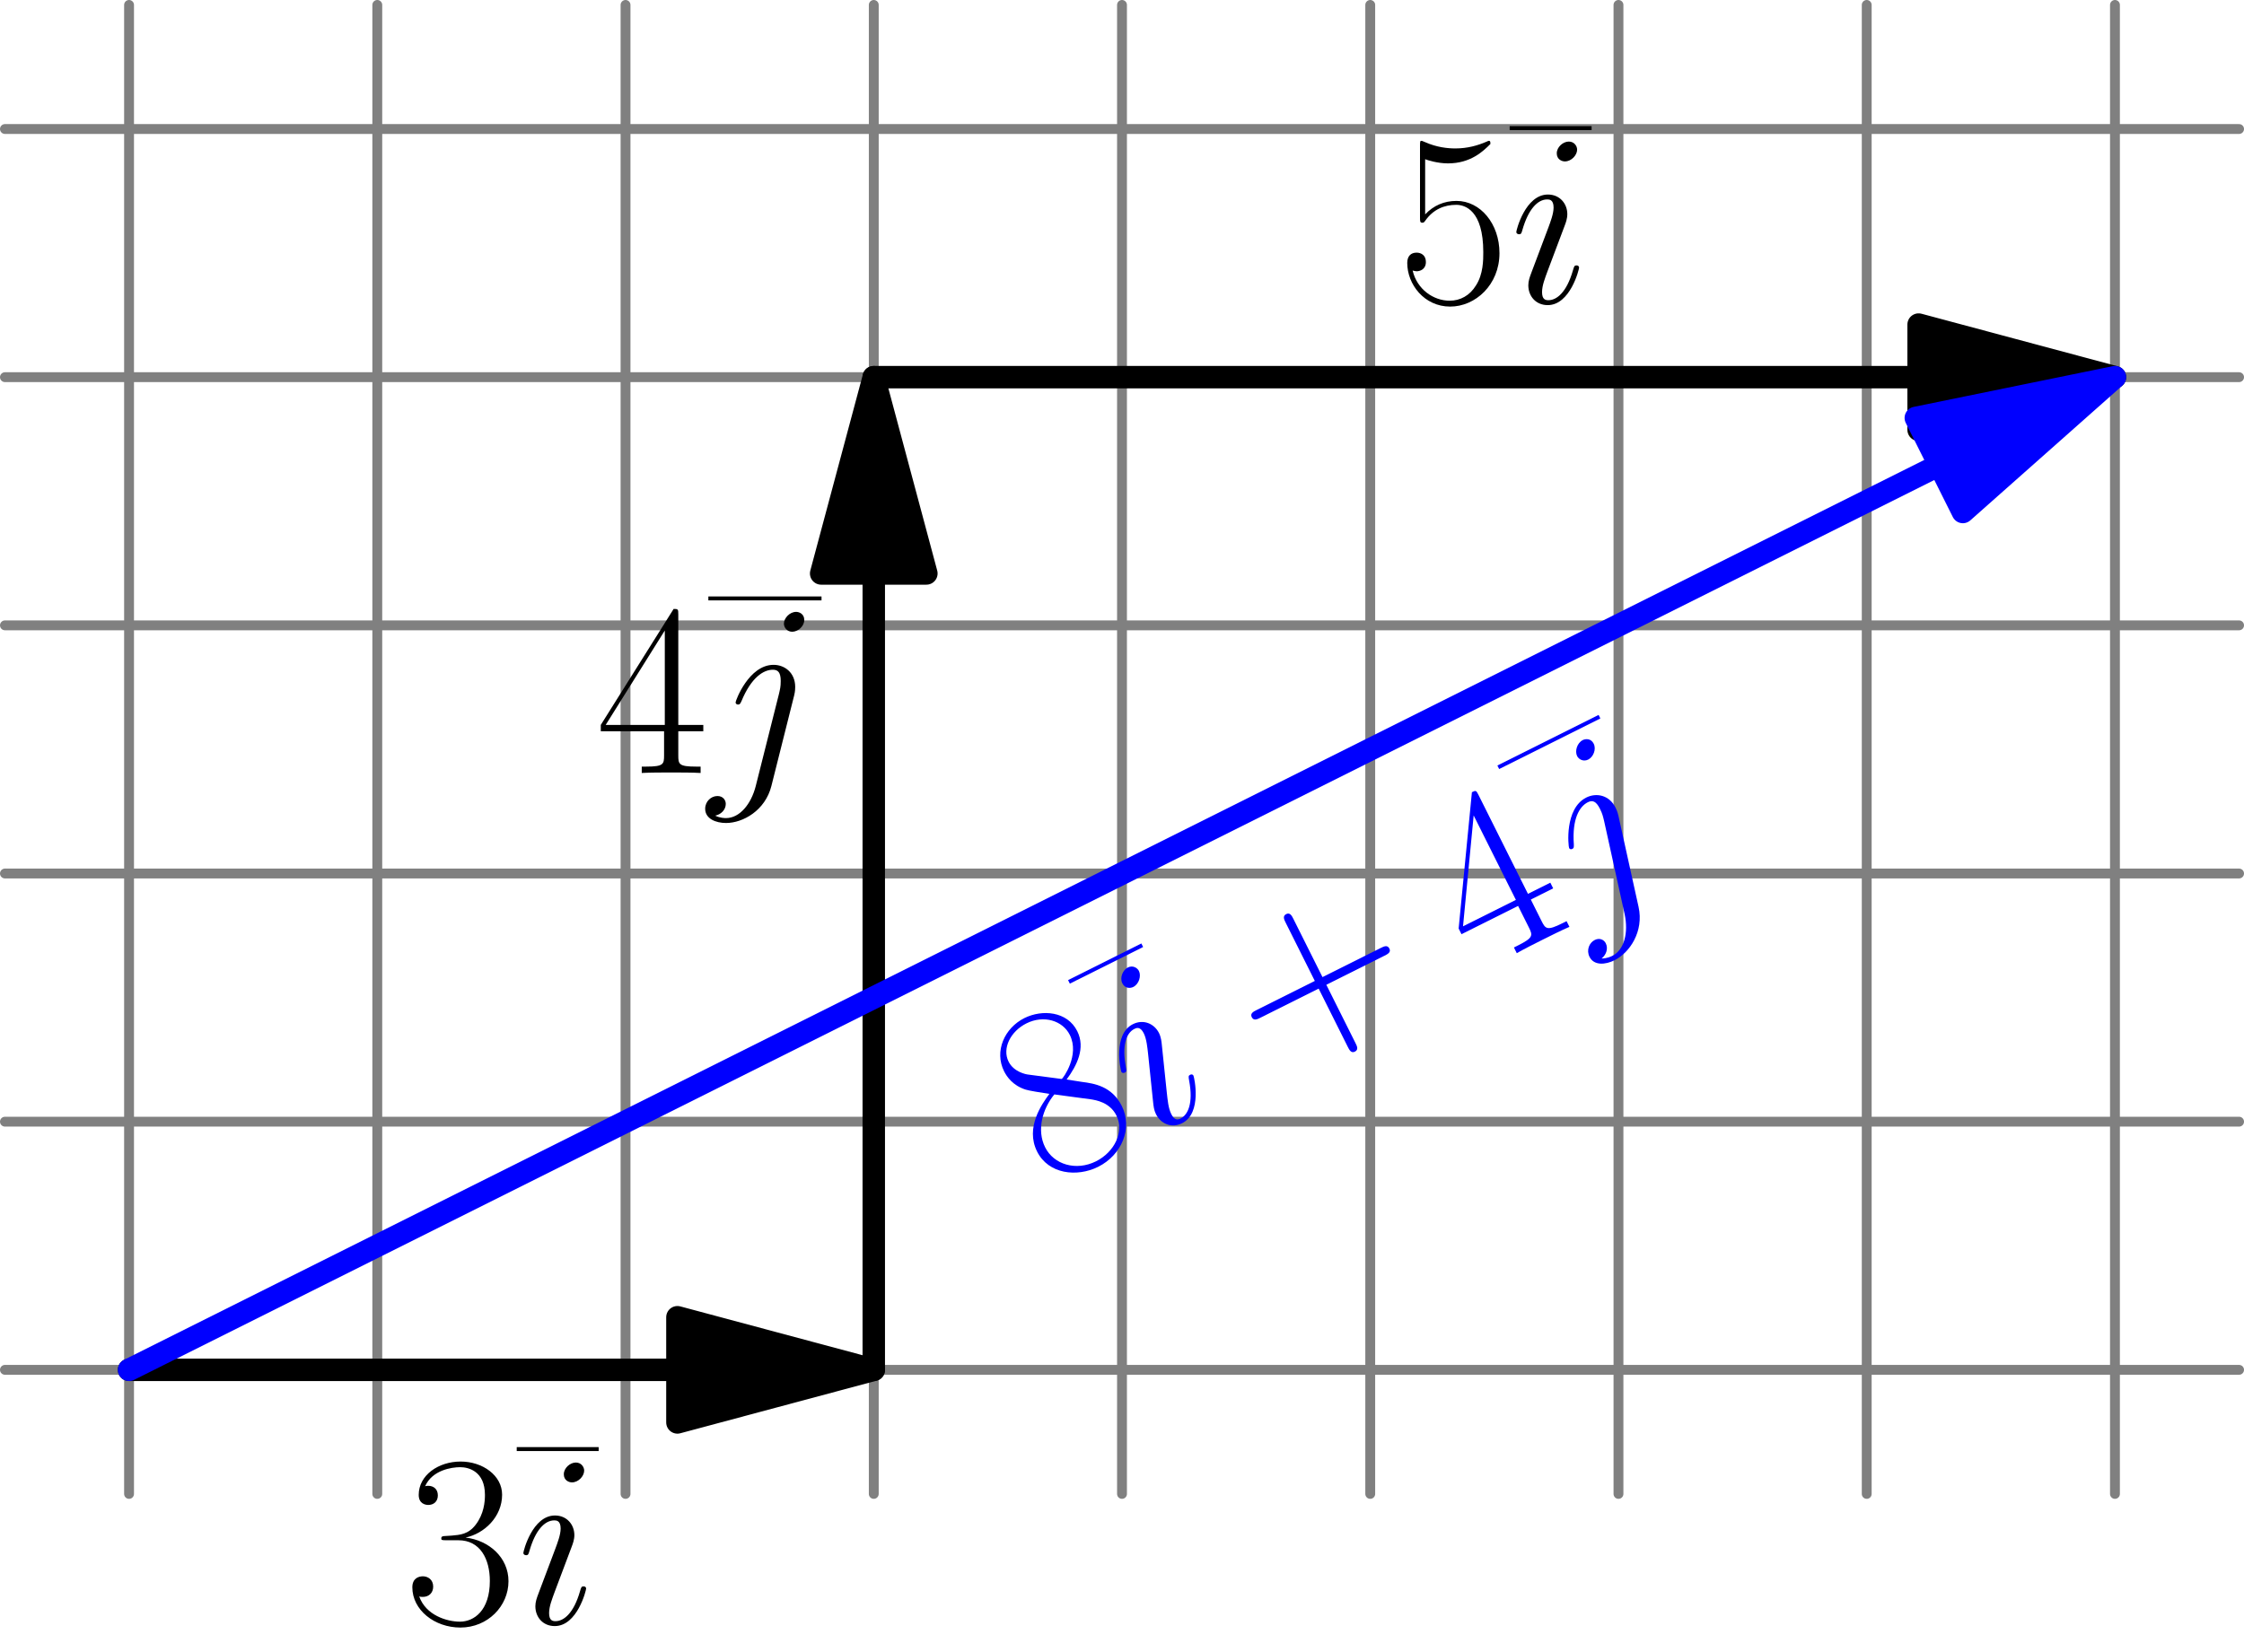
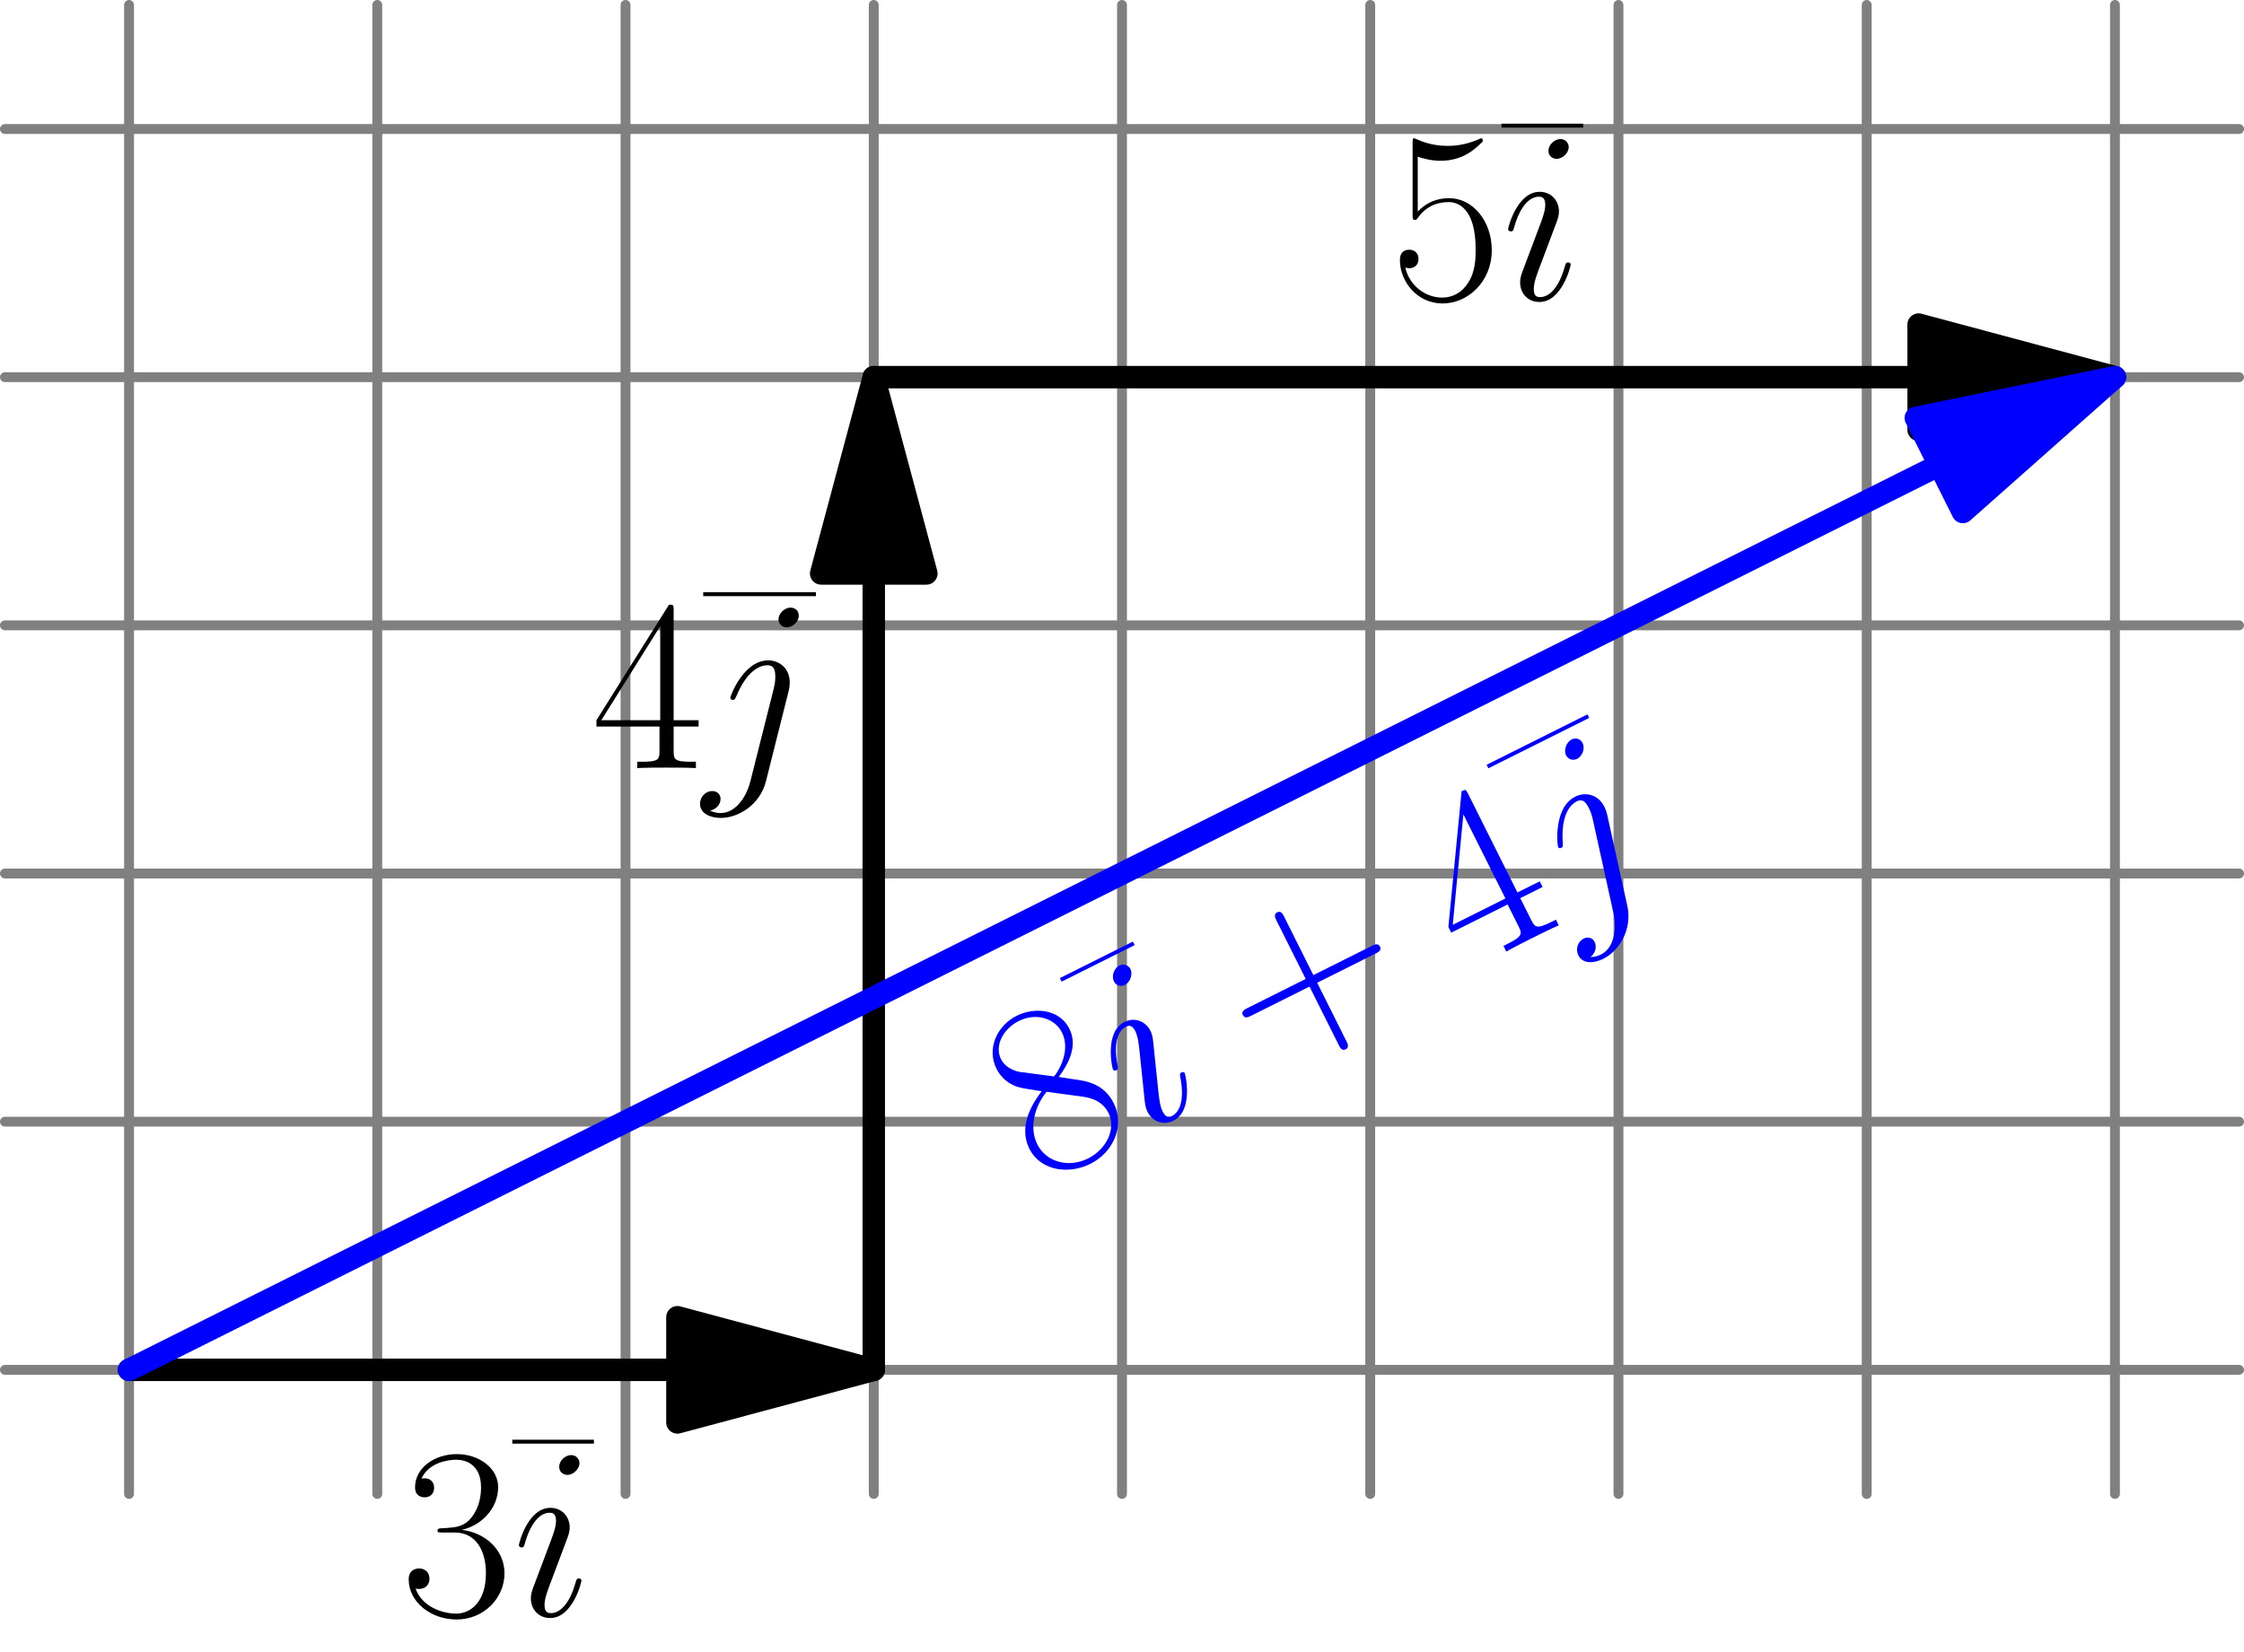
- <svg xmlns="http://www.w3.org/2000/svg" xmlns:xlink="http://www.w3.org/1999/xlink" height="166.977pt" version="1.1" viewBox="56.409 53.858 226.772 166.977" width="226.772pt">
+ <svg xmlns="http://www.w3.org/2000/svg" xmlns:xlink="http://www.w3.org/1999/xlink" height="167.603pt" version="1.1" viewBox="56.621 54.06 227.622 167.603" width="227.622pt">
  <defs>
-     <path d="M9.38 -5.772H15.973C16.321 -5.772 16.744 -5.772 16.744 -6.195C16.744 -6.643 16.346 -6.643 15.973 -6.643H9.38V-13.236C9.38 -13.585 9.38 -14.007 8.957 -14.007C8.509 -14.007 8.509 -13.609 8.509 -13.236V-6.643H1.916C1.567 -6.643 1.144 -6.643 1.144 -6.22C1.144 -5.772 1.543 -5.772 1.916 -5.772H8.509V0.821C8.509 1.169 8.509 1.592 8.932 1.592C9.38 1.592 9.38 1.194 9.38 0.821V-5.772Z" id="g0-43" />
-     <path d="M5.498 -8.459C7.713 -8.459 8.683 -6.543 8.683 -4.329C8.683 -1.344 7.091 -0.199 5.648 -0.199C4.329 -0.199 2.189 -0.846 1.518 -2.762C1.642 -2.712 1.766 -2.712 1.891 -2.712C2.488 -2.712 2.936 -3.11 2.936 -3.757C2.936 -4.478 2.388 -4.802 1.891 -4.802C1.468 -4.802 0.821 -4.603 0.821 -3.682C0.821 -1.393 3.06 0.398 5.698 0.398C8.459 0.398 10.574 -1.766 10.574 -4.304C10.574 -6.718 8.584 -8.459 6.22 -8.733C8.111 -9.131 9.927 -10.823 9.927 -13.087C9.927 -15.027 7.962 -16.446 5.722 -16.446C3.458 -16.446 1.468 -15.052 1.468 -13.062C1.468 -12.191 2.115 -12.042 2.438 -12.042C2.961 -12.042 3.409 -12.365 3.409 -13.012S2.961 -13.983 2.438 -13.983C2.339 -13.983 2.214 -13.983 2.115 -13.933C2.836 -15.575 4.802 -15.873 5.673 -15.873S8.186 -15.45 8.186 -13.062C8.186 -12.365 8.086 -11.121 7.24 -10.027C6.494 -9.056 5.648 -9.007 4.827 -8.932C4.702 -8.932 4.13 -8.882 4.031 -8.882C3.856 -8.857 3.757 -8.832 3.757 -8.658S3.782 -8.459 4.279 -8.459H5.498Z" id="g0-51" />
-     <path d="M8.36 -16.097C8.36 -16.62 8.335 -16.645 7.887 -16.645L0.498 -4.876V-4.23H6.917V-1.791C6.917 -0.896 6.867 -0.647 5.125 -0.647H4.653V0C5.449 -0.05 6.792 -0.05 7.638 -0.05S9.828 -0.05 10.624 0V-0.647H10.151C8.409 -0.647 8.36 -0.896 8.36 -1.791V-4.23H10.897V-4.876H8.36V-16.097ZM6.991 -14.455V-4.876H0.995L6.991 -14.455Z" id="g0-52" />
-     <path d="M2.836 -14.555C3.085 -14.455 4.105 -14.132 5.15 -14.132C7.464 -14.132 8.733 -15.376 9.454 -16.097C9.454 -16.296 9.454 -16.421 9.305 -16.421C9.28 -16.421 9.23 -16.421 9.031 -16.321C8.161 -15.948 7.141 -15.649 5.897 -15.649C5.15 -15.649 4.031 -15.749 2.811 -16.296C2.538 -16.421 2.488 -16.421 2.463 -16.421C2.339 -16.421 2.314 -16.396 2.314 -15.898V-8.683C2.314 -8.235 2.314 -8.111 2.563 -8.111C2.687 -8.111 2.737 -8.161 2.861 -8.335C3.657 -9.454 4.752 -9.927 5.996 -9.927C6.867 -9.927 8.733 -9.38 8.733 -5.125C8.733 -4.329 8.733 -2.886 7.986 -1.742C7.364 -0.722 6.394 -0.199 5.324 -0.199C3.682 -0.199 2.015 -1.344 1.567 -3.259C1.667 -3.234 1.866 -3.185 1.966 -3.185C2.289 -3.185 2.911 -3.359 2.911 -4.13C2.911 -4.802 2.438 -5.076 1.966 -5.076C1.393 -5.076 1.02 -4.727 1.02 -4.031C1.02 -1.866 2.737 0.398 5.374 0.398C7.937 0.398 10.375 -1.816 10.375 -5.026C10.375 -8.011 8.434 -10.325 6.021 -10.325C4.752 -10.325 3.682 -9.852 2.836 -8.957V-14.555Z" id="g0-53" />
-     <path d="M6.767 -8.957C8.335 -9.753 9.927 -10.947 9.927 -12.863C9.927 -15.127 7.738 -16.446 5.722 -16.446C3.458 -16.446 1.468 -14.804 1.468 -12.54C1.468 -11.918 1.617 -10.848 2.588 -9.902C2.836 -9.653 3.881 -8.907 4.553 -8.434C3.433 -7.862 0.821 -6.494 0.821 -3.757C0.821 -1.194 3.259 0.398 5.673 0.398C8.335 0.398 10.574 -1.518 10.574 -4.055C10.574 -6.32 9.056 -7.364 8.061 -8.036L6.767 -8.957ZM3.508 -11.146C3.309 -11.271 2.314 -12.042 2.314 -13.211C2.314 -14.729 3.881 -15.873 5.673 -15.873C7.638 -15.873 9.081 -14.48 9.081 -12.863C9.081 -10.549 6.494 -9.23 6.369 -9.23C6.344 -9.23 6.32 -9.23 6.12 -9.38L3.508 -11.146ZM8.086 -6.046C8.459 -5.772 9.653 -4.951 9.653 -3.433C9.653 -1.592 7.812 -0.199 5.722 -0.199C3.458 -0.199 1.742 -1.816 1.742 -3.782S3.259 -7.389 4.976 -8.161L8.086 -6.046Z" id="g0-56" />
-     <path d="M7.041 -3.558C7.041 -3.682 6.942 -3.782 6.792 -3.782C6.568 -3.782 6.543 -3.707 6.419 -3.284C5.772 -1.02 4.752 -0.249 3.931 -0.249C3.632 -0.249 3.284 -0.323 3.284 -1.07C3.284 -1.742 3.583 -2.488 3.856 -3.234L5.598 -7.862C5.673 -8.061 5.847 -8.509 5.847 -8.982C5.847 -10.027 5.1 -10.972 3.881 -10.972C1.592 -10.972 0.672 -7.364 0.672 -7.165C0.672 -7.066 0.771 -6.942 0.945 -6.942C1.169 -6.942 1.194 -7.041 1.294 -7.389C1.891 -9.479 2.836 -10.475 3.807 -10.475C4.031 -10.475 4.454 -10.45 4.454 -9.653C4.454 -9.007 4.13 -8.186 3.931 -7.638L2.189 -3.01C2.04 -2.612 1.891 -2.214 1.891 -1.766C1.891 -0.647 2.662 0.249 3.856 0.249C6.145 0.249 7.041 -3.384 7.041 -3.558ZM6.842 -15.525C6.842 -15.898 6.543 -16.346 5.996 -16.346C5.424 -16.346 4.777 -15.799 4.777 -15.152C4.777 -14.53 5.299 -14.331 5.598 -14.331C6.27 -14.331 6.842 -14.978 6.842 -15.525Z" id="g1-105" />
-     <path d="M8.708 -7.887C8.808 -8.285 8.808 -8.633 8.808 -8.733C8.808 -10.176 7.738 -10.972 6.618 -10.972C4.105 -10.972 2.762 -7.34 2.762 -7.165C2.762 -7.041 2.861 -6.942 3.01 -6.942C3.21 -6.942 3.234 -7.041 3.359 -7.29C4.354 -9.703 5.598 -10.475 6.543 -10.475C7.066 -10.475 7.34 -10.201 7.34 -9.33C7.34 -8.733 7.265 -8.484 7.165 -8.036L4.802 1.344C4.329 3.185 3.16 4.578 1.791 4.578C1.692 4.578 1.169 4.578 0.697 4.329C1.294 4.205 1.766 3.732 1.766 3.135C1.766 2.737 1.468 2.339 0.921 2.339C0.274 2.339 -0.323 2.886 -0.323 3.632C-0.323 4.653 0.771 5.076 1.791 5.076C3.508 5.076 5.772 3.807 6.394 1.319L8.708 -7.887ZM9.728 -15.525C9.728 -16.147 9.206 -16.346 8.907 -16.346C8.235 -16.346 7.663 -15.699 7.663 -15.152C7.663 -14.779 7.962 -14.331 8.509 -14.331C9.081 -14.331 9.728 -14.878 9.728 -15.525Z" id="g1-106" />
+     <path d="M7.015 -3.545C7.015 -3.668 6.916 -3.768 6.767 -3.768C6.544 -3.768 6.519 -3.693 6.395 -3.272C5.751 -1.016 4.734 -0.248 3.916 -0.248C3.619 -0.248 3.272 -0.322 3.272 -1.066C3.272 -1.735 3.569 -2.479 3.842 -3.222L5.577 -7.833C5.651 -8.031 5.825 -8.477 5.825 -8.948C5.825 -9.989 5.081 -10.931 3.867 -10.931C1.586 -10.931 0.669 -7.337 0.669 -7.139C0.669 -7.04 0.768 -6.916 0.942 -6.916C1.165 -6.916 1.19 -7.015 1.289 -7.362C1.884 -9.444 2.826 -10.435 3.792 -10.435C4.016 -10.435 4.437 -10.411 4.437 -9.617C4.437 -8.973 4.115 -8.155 3.916 -7.61L2.181 -2.999C2.033 -2.603 1.884 -2.206 1.884 -1.76C1.884 -0.644 2.652 0.248 3.842 0.248C6.122 0.248 7.015 -3.371 7.015 -3.545ZM6.816 -15.467C6.816 -15.839 6.519 -16.285 5.974 -16.285C5.404 -16.285 4.759 -15.74 4.759 -15.095C4.759 -14.476 5.28 -14.277 5.577 -14.277C6.246 -14.277 6.816 -14.922 6.816 -15.467Z" id="g0-105" />
+     <path d="M8.675 -7.857C8.775 -8.254 8.775 -8.601 8.775 -8.7C8.775 -10.138 7.709 -10.931 6.593 -10.931C4.09 -10.931 2.751 -7.312 2.751 -7.139C2.751 -7.015 2.851 -6.916 2.999 -6.916C3.198 -6.916 3.222 -7.015 3.346 -7.263C4.338 -9.667 5.577 -10.435 6.519 -10.435C7.04 -10.435 7.312 -10.163 7.312 -9.295C7.312 -8.7 7.238 -8.452 7.139 -8.006L4.784 1.339C4.313 3.173 3.148 4.561 1.785 4.561C1.686 4.561 1.165 4.561 0.694 4.313C1.289 4.189 1.76 3.718 1.76 3.123C1.76 2.727 1.462 2.33 0.917 2.33C0.273 2.33 -0.322 2.875 -0.322 3.619C-0.322 4.635 0.768 5.057 1.785 5.057C3.495 5.057 5.751 3.792 6.37 1.314L8.675 -7.857ZM9.692 -15.467C9.692 -16.087 9.171 -16.285 8.874 -16.285C8.205 -16.285 7.634 -15.641 7.634 -15.095C7.634 -14.723 7.932 -14.277 8.477 -14.277C9.047 -14.277 9.692 -14.823 9.692 -15.467Z" id="g0-106" />
+     <path d="M9.345 -5.751H15.913C16.26 -5.751 16.682 -5.751 16.682 -6.172C16.682 -6.618 16.285 -6.618 15.913 -6.618H9.345V-13.187C9.345 -13.534 9.345 -13.955 8.923 -13.955C8.477 -13.955 8.477 -13.559 8.477 -13.187V-6.618H1.909C1.562 -6.618 1.14 -6.618 1.14 -6.197C1.14 -5.751 1.537 -5.751 1.909 -5.751H8.477V0.818C8.477 1.165 8.477 1.586 8.899 1.586C9.345 1.586 9.345 1.19 9.345 0.818V-5.751Z" id="g1-43" />
+     <path d="M5.478 -8.428C7.684 -8.428 8.651 -6.519 8.651 -4.313C8.651 -1.339 7.064 -0.198 5.627 -0.198C4.313 -0.198 2.181 -0.843 1.512 -2.751C1.636 -2.702 1.76 -2.702 1.884 -2.702C2.479 -2.702 2.925 -3.098 2.925 -3.743C2.925 -4.462 2.38 -4.784 1.884 -4.784C1.462 -4.784 0.818 -4.586 0.818 -3.668C0.818 -1.388 3.049 0.397 5.676 0.397C8.428 0.397 10.534 -1.76 10.534 -4.288C10.534 -6.692 8.552 -8.428 6.197 -8.7C8.081 -9.097 9.89 -10.782 9.89 -13.038C9.89 -14.971 7.932 -16.384 5.701 -16.384C3.445 -16.384 1.462 -14.996 1.462 -13.013C1.462 -12.146 2.107 -11.997 2.429 -11.997C2.95 -11.997 3.396 -12.319 3.396 -12.964S2.95 -13.93 2.429 -13.93C2.33 -13.93 2.206 -13.93 2.107 -13.881C2.826 -15.517 4.784 -15.814 5.651 -15.814S8.155 -15.393 8.155 -13.013C8.155 -12.319 8.056 -11.08 7.213 -9.989C6.469 -9.022 5.627 -8.973 4.809 -8.899C4.685 -8.899 4.115 -8.849 4.016 -8.849C3.842 -8.824 3.743 -8.799 3.743 -8.626S3.768 -8.428 4.263 -8.428H5.478Z" id="g1-51" />
+     <path d="M8.328 -16.037C8.328 -16.558 8.304 -16.582 7.857 -16.582L0.496 -4.858V-4.214H6.891V-1.785C6.891 -0.892 6.841 -0.644 5.106 -0.644H4.635V0C5.428 -0.05 6.767 -0.05 7.61 -0.05S9.791 -0.05 10.584 0V-0.644H10.113C8.378 -0.644 8.328 -0.892 8.328 -1.785V-4.214H10.857V-4.858H8.328V-16.037ZM6.965 -14.401V-4.858H0.991L6.965 -14.401Z" id="g1-52" />
+     <path d="M2.826 -14.5C3.074 -14.401 4.09 -14.079 5.131 -14.079C7.436 -14.079 8.7 -15.318 9.419 -16.037C9.419 -16.235 9.419 -16.36 9.27 -16.36C9.246 -16.36 9.196 -16.36 8.998 -16.26C8.13 -15.889 7.114 -15.591 5.875 -15.591C5.131 -15.591 4.016 -15.69 2.801 -16.235C2.528 -16.36 2.479 -16.36 2.454 -16.36C2.33 -16.36 2.305 -16.335 2.305 -15.839V-8.651C2.305 -8.205 2.305 -8.081 2.553 -8.081C2.677 -8.081 2.727 -8.13 2.851 -8.304C3.644 -9.419 4.734 -9.89 5.974 -9.89C6.841 -9.89 8.7 -9.345 8.7 -5.106C8.7 -4.313 8.7 -2.875 7.957 -1.735C7.337 -0.719 6.37 -0.198 5.304 -0.198C3.668 -0.198 2.008 -1.339 1.562 -3.247C1.661 -3.222 1.859 -3.173 1.958 -3.173C2.28 -3.173 2.9 -3.346 2.9 -4.115C2.9 -4.784 2.429 -5.057 1.958 -5.057C1.388 -5.057 1.016 -4.71 1.016 -4.016C1.016 -1.859 2.727 0.397 5.354 0.397C7.907 0.397 10.336 -1.809 10.336 -5.007C10.336 -7.981 8.403 -10.287 5.998 -10.287C4.734 -10.287 3.668 -9.816 2.826 -8.923V-14.5Z" id="g1-53" />
+     <path d="M6.742 -8.923C8.304 -9.717 9.89 -10.906 9.89 -12.815C9.89 -15.07 7.709 -16.384 5.701 -16.384C3.445 -16.384 1.462 -14.748 1.462 -12.493C1.462 -11.873 1.611 -10.807 2.578 -9.865C2.826 -9.617 3.867 -8.874 4.536 -8.403C3.421 -7.833 0.818 -6.469 0.818 -3.743C0.818 -1.19 3.247 0.397 5.651 0.397C8.304 0.397 10.534 -1.512 10.534 -4.04C10.534 -6.296 9.022 -7.337 8.031 -8.006L6.742 -8.923ZM3.495 -11.105C3.297 -11.229 2.305 -11.997 2.305 -13.162C2.305 -14.674 3.867 -15.814 5.651 -15.814C7.61 -15.814 9.047 -14.426 9.047 -12.815C9.047 -10.51 6.469 -9.196 6.345 -9.196C6.321 -9.196 6.296 -9.196 6.098 -9.345L3.495 -11.105ZM8.056 -6.023C8.428 -5.751 9.617 -4.933 9.617 -3.421C9.617 -1.586 7.783 -0.198 5.701 -0.198C3.445 -0.198 1.735 -1.809 1.735 -3.768S3.247 -7.362 4.957 -8.13L8.056 -6.023Z" id="g1-56" />
  </defs>
-   <g id="page1" transform="matrix(0.996264 0 0 0.996264 0 0)">
+   <g id="page1">
    <g transform="matrix(1 0 0 1 69.7111 193.051)">
      <path d="M 0 12.59L 0 -138.491" fill="none" stroke="#808080" stroke-linecap="round" stroke-linejoin="round" stroke-miterlimit="10.037" stroke-width="1" />
    </g>
    <g transform="matrix(1 0 0 1 69.7111 193.051)">
      <path d="M 25.18 12.59L 25.18 -138.491" fill="none" stroke="#808080" stroke-linecap="round" stroke-linejoin="round" stroke-miterlimit="10.037" stroke-width="1" />
    </g>
    <g transform="matrix(1 0 0 1 69.7111 193.051)">
      <path d="M 50.361 12.59L 50.361 -138.491" fill="none" stroke="#808080" stroke-linecap="round" stroke-linejoin="round" stroke-miterlimit="10.037" stroke-width="1" />
    </g>
    <g transform="matrix(1 0 0 1 69.7111 193.051)">
      <path d="M 75.541 12.59L 75.541 -138.491" fill="none" stroke="#808080" stroke-linecap="round" stroke-linejoin="round" stroke-miterlimit="10.037" stroke-width="1" />
    </g>
    <g transform="matrix(1 0 0 1 69.7111 193.051)">
      <path d="M 100.721 12.59L 100.721 -138.491" fill="none" stroke="#808080" stroke-linecap="round" stroke-linejoin="round" stroke-miterlimit="10.037" stroke-width="1" />
    </g>
    <g transform="matrix(1 0 0 1 69.7111 193.051)">
      <path d="M 125.901 12.59L 125.901 -138.491" fill="none" stroke="#808080" stroke-linecap="round" stroke-linejoin="round" stroke-miterlimit="10.037" stroke-width="1" />
    </g>
    <g transform="matrix(1 0 0 1 69.7111 193.051)">
      <path d="M 151.081 12.59L 151.081 -138.491" fill="none" stroke="#808080" stroke-linecap="round" stroke-linejoin="round" stroke-miterlimit="10.037" stroke-width="1" />
    </g>
    <g transform="matrix(1 0 0 1 69.7111 193.051)">
      <path d="M 176.262 12.59L 176.262 -138.491" fill="none" stroke="#808080" stroke-linecap="round" stroke-linejoin="round" stroke-miterlimit="10.037" stroke-width="1" />
    </g>
    <g transform="matrix(1 0 0 1 69.7111 193.051)">
      <path d="M 201.442 12.59L 201.442 -138.491" fill="none" stroke="#808080" stroke-linecap="round" stroke-linejoin="round" stroke-miterlimit="10.037" stroke-width="1" />
    </g>
    <g transform="matrix(1 0 0 1 69.7111 193.051)">
      <path d="M -12.59 -0L 214.032 0" fill="none" stroke="#808080" stroke-linecap="round" stroke-linejoin="round" stroke-miterlimit="10.037" stroke-width="1" />
    </g>
    <g transform="matrix(1 0 0 1 69.7111 193.051)">
      <path d="M -12.59 -25.18L 214.032 -25.18" fill="none" stroke="#808080" stroke-linecap="round" stroke-linejoin="round" stroke-miterlimit="10.037" stroke-width="1" />
    </g>
    <g transform="matrix(1 0 0 1 69.7111 193.051)">
      <path d="M -12.59 -50.361L 214.032 -50.361" fill="none" stroke="#808080" stroke-linecap="round" stroke-linejoin="round" stroke-miterlimit="10.037" stroke-width="1" />
    </g>
    <g transform="matrix(1 0 0 1 69.7111 193.051)">
      <path d="M -12.59 -75.541L 214.032 -75.541" fill="none" stroke="#808080" stroke-linecap="round" stroke-linejoin="round" stroke-miterlimit="10.037" stroke-width="1" />
    </g>
    <g transform="matrix(1 0 0 1 69.7111 193.051)">
      <path d="M -12.59 -100.721L 214.032 -100.721" fill="none" stroke="#808080" stroke-linecap="round" stroke-linejoin="round" stroke-miterlimit="10.037" stroke-width="1" />
    </g>
    <g transform="matrix(1 0 0 1 69.7111 193.051)">
      <path d="M -12.59 -125.901L 214.032 -125.901" fill="none" stroke="#808080" stroke-linecap="round" stroke-linejoin="round" stroke-miterlimit="10.037" stroke-width="1" />
    </g>
    <g transform="matrix(1 0 0 1 69.7111 193.051)">
      <path d="M 55.624 0L 0 0" fill="none" stroke="#000000" stroke-linecap="round" stroke-linejoin="round" stroke-miterlimit="10.037" stroke-width="2.276" />
    </g>
    <g transform="matrix(1 0 0 1 69.7111 193.051)">
-       <path d="M 75.541 0L 55.624 -5.337L 55.624 5.337L 75.541 0Z" fill="#000000" />
+       <path d="M 75.541 -2.03724e-16L 55.624 -5.337L 55.624 5.337L 75.541 -2.03724e-16Z" fill="#000000" />
    </g>
    <g transform="matrix(1 0 0 1 69.7111 193.051)">
-       <path d="M 75.541 0L 55.624 -5.337L 55.624 5.337L 75.541 0Z" fill="none" stroke="#000000" stroke-linecap="round" stroke-linejoin="round" stroke-miterlimit="10.037" stroke-width="2.276" />
+       <path d="M 75.541 -2.03724e-16L 55.624 -5.337L 55.624 5.337L 75.541 -2.03724e-16Z" fill="none" stroke="#000000" stroke-linecap="round" stroke-linejoin="round" stroke-miterlimit="10.037" stroke-width="2.276" />
    </g>
-     <use x="97.625" xlink:href="#g0-51" y="218.802" />
-     <rect height="0.4" width="8.311" x="109.035" y="200.891" />
-     <use x="109.035" xlink:href="#g1-105" y="218.802" />
+     <use x="97.26" xlink:href="#g1-51" y="217.985" />
+     <rect height="0.398" width="8.28" x="108.585" y="200.141" />
+     <use x="108.585" xlink:href="#g0-105" y="217.985" />
    <g transform="matrix(1 0 0 1 69.7111 193.051)">
      <path d="M 75.541 -80.804L 75.541 0" fill="none" stroke="#000000" stroke-linecap="round" stroke-linejoin="round" stroke-miterlimit="10.037" stroke-width="2.276" />
    </g>
    <g transform="matrix(1 0 0 1 69.7111 193.051)">
      <path d="M 75.541 -100.721L 70.204 -80.804L 80.877 -80.804L 75.541 -100.721Z" fill="#000000" />
    </g>
    <g transform="matrix(1 0 0 1 69.7111 193.051)">
      <path d="M 75.541 -100.721L 70.204 -80.804L 80.877 -80.804L 75.541 -100.721Z" fill="none" stroke="#000000" stroke-linecap="round" stroke-linejoin="round" stroke-miterlimit="10.037" stroke-width="2.276" />
    </g>
-     <use x="117.064" xlink:href="#g0-52" y="132.49" />
-     <rect height="0.4" width="11.478" x="128.474" y="114.579" />
-     <use x="128.474" xlink:href="#g1-106" y="132.49" />
+     <use x="116.626" xlink:href="#g1-52" y="131.995" />
+     <rect height="0.398" width="11.435" x="127.952" y="114.151" />
+     <use x="127.952" xlink:href="#g0-106" y="131.995" />
    <g transform="matrix(1 0 0 1 69.7111 193.051)">
      <path d="M 181.525 -100.721L 75.541 -100.721" fill="none" stroke="#000000" stroke-linecap="round" stroke-linejoin="round" stroke-miterlimit="10.037" stroke-width="2.276" />
    </g>
    <g transform="matrix(1 0 0 1 69.7111 193.051)">
      <path d="M 201.442 -100.721L 181.525 -106.058L 181.525 -95.384L 201.442 -100.721Z" fill="#000000" />
    </g>
    <g transform="matrix(1 0 0 1 69.7111 193.051)">
      <path d="M 201.442 -100.721L 181.525 -106.058L 181.525 -95.384L 201.442 -100.721Z" fill="none" stroke="#000000" stroke-linecap="round" stroke-linejoin="round" stroke-miterlimit="10.037" stroke-width="2.276" />
    </g>
-     <use x="198.346" xlink:href="#g0-53" y="84.77" />
-     <rect height="0.4" width="8.311" x="209.756" y="66.859" />
-     <use x="209.756" xlink:href="#g1-105" y="84.77" />
+     <use x="197.605" xlink:href="#g1-53" y="84.454" />
+     <rect height="0.398" width="8.28" x="208.93" y="66.61" />
+     <use x="208.93" xlink:href="#g0-105" y="84.454" />
    <g transform="matrix(1 0 0 1 69.7111 193.051)">
      <path d="M 183.628 -91.814L 0 0" fill="none" stroke="#0000ff" stroke-linecap="round" stroke-linejoin="round" stroke-miterlimit="10.037" stroke-width="2.276" />
    </g>
    <g transform="matrix(1 0 0 1 69.7111 193.051)">
      <path d="M 201.442 -100.721L 181.241 -96.587L 186.014 -87.04L 201.442 -100.721Z" fill="#0000ff" />
    </g>
    <g transform="matrix(1 0 0 1 69.7111 193.051)">
      <path d="M 201.442 -100.721L 181.241 -96.587L 186.014 -87.04L 201.442 -100.721Z" fill="none" stroke="#0000ff" stroke-linecap="round" stroke-linejoin="round" stroke-miterlimit="10.037" stroke-width="2.276" />
    </g>
    <g fill="#0000ff" transform="matrix(0.894427 -0.447214 0.447214 0.894427 -47.4268 93.859)">
-       <use x="151.88" xlink:href="#g0-56" y="166.245" />
-       <use x="163.291" xlink:href="#g1-105" y="166.245" />
-       <use x="177.13" xlink:href="#g0-43" y="166.245" />
-       <use x="200.569" xlink:href="#g0-52" y="166.245" />
-       <use x="211.979" xlink:href="#g1-106" y="166.245" />
+       <use x="151.313" xlink:href="#g1-56" y="165.624" />
+       <use x="162.638" xlink:href="#g0-105" y="165.624" />
+       <use x="176.426" xlink:href="#g1-43" y="165.624" />
+       <use x="199.71" xlink:href="#g1-52" y="165.624" />
+       <use x="211.036" xlink:href="#g0-106" y="165.624" />
    </g>
-     <rect fill="#0000ff" height="0.4" transform="matrix(0.894427 -0.447214 0.447214 0.894427 -47.4268 93.859)" width="8.311" x="163.291" y="148.334" />
-     <rect fill="#0000ff" height="0.4" transform="matrix(0.894427 -0.447214 0.447214 0.894427 -47.4268 93.859)" width="11.478" x="211.979" y="148.334" />
+     <rect fill="#0000ff" height="0.398" transform="matrix(0.894427 -0.447214 0.447214 0.894427 -47.4268 93.859)" width="8.28" x="162.638" y="147.78" />
+     <rect fill="#0000ff" height="0.398" transform="matrix(0.894427 -0.447214 0.447214 0.894427 -47.4268 93.859)" width="11.435" x="211.036" y="147.78" />
  </g>
</svg>
